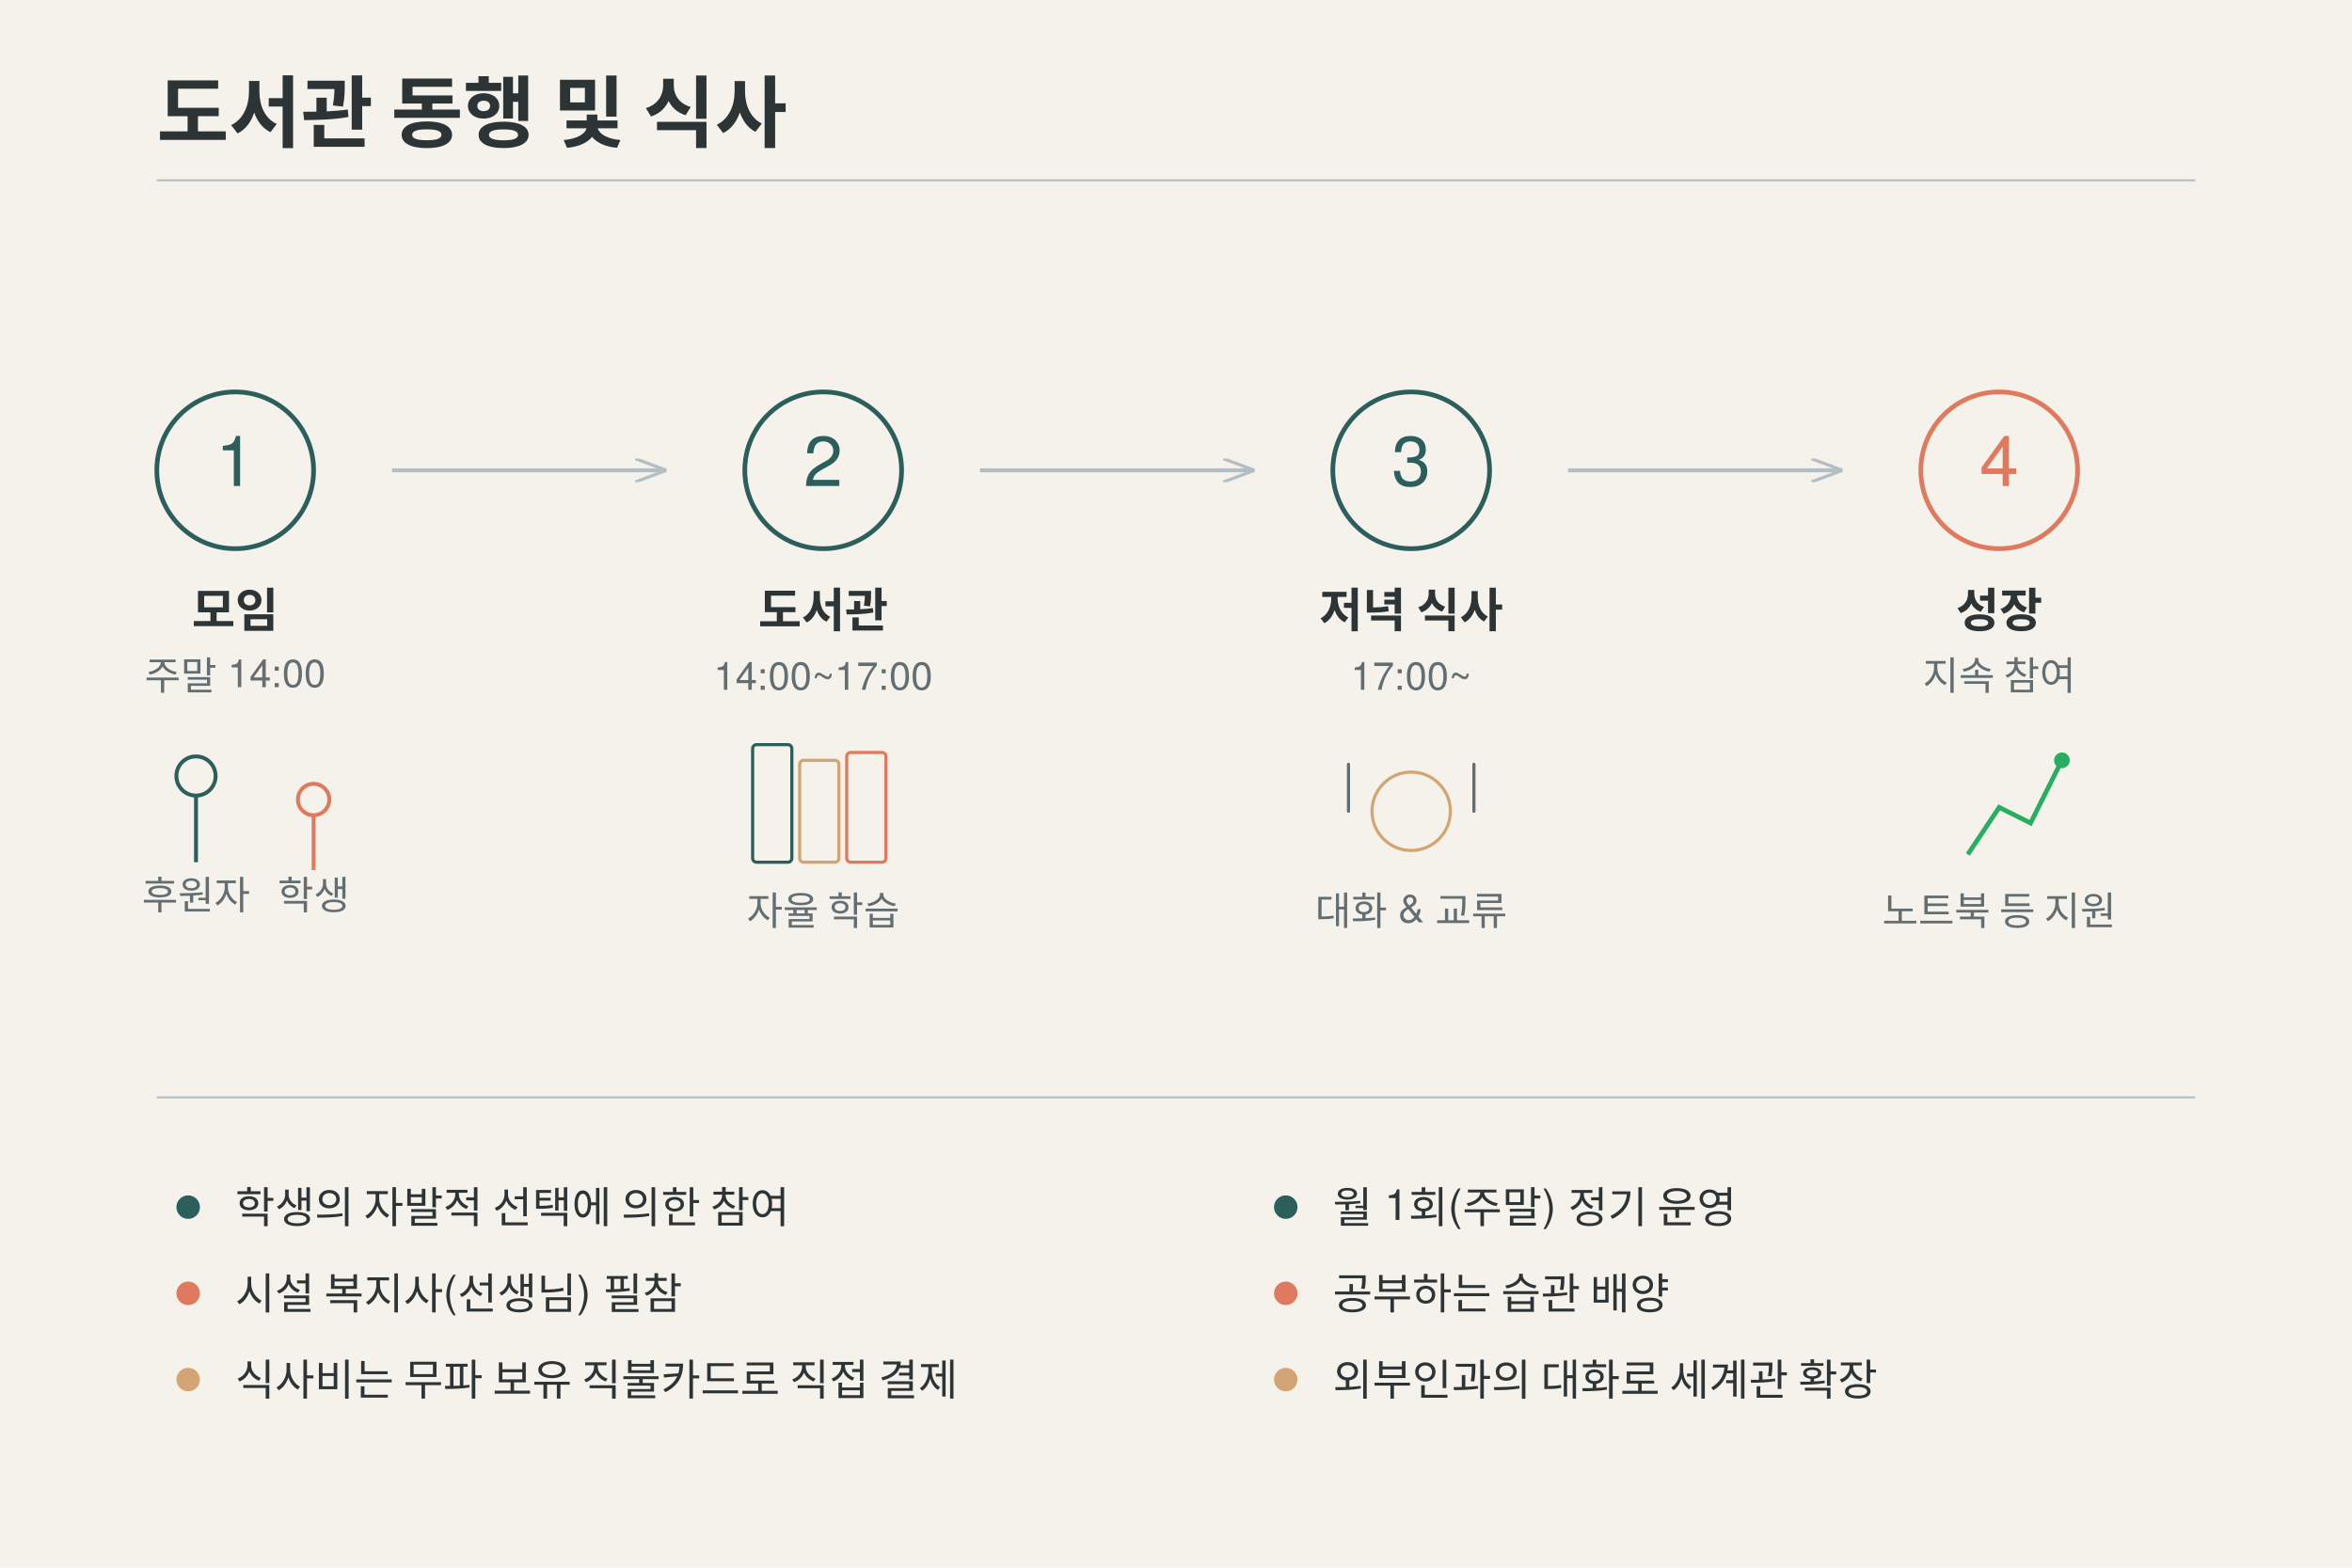
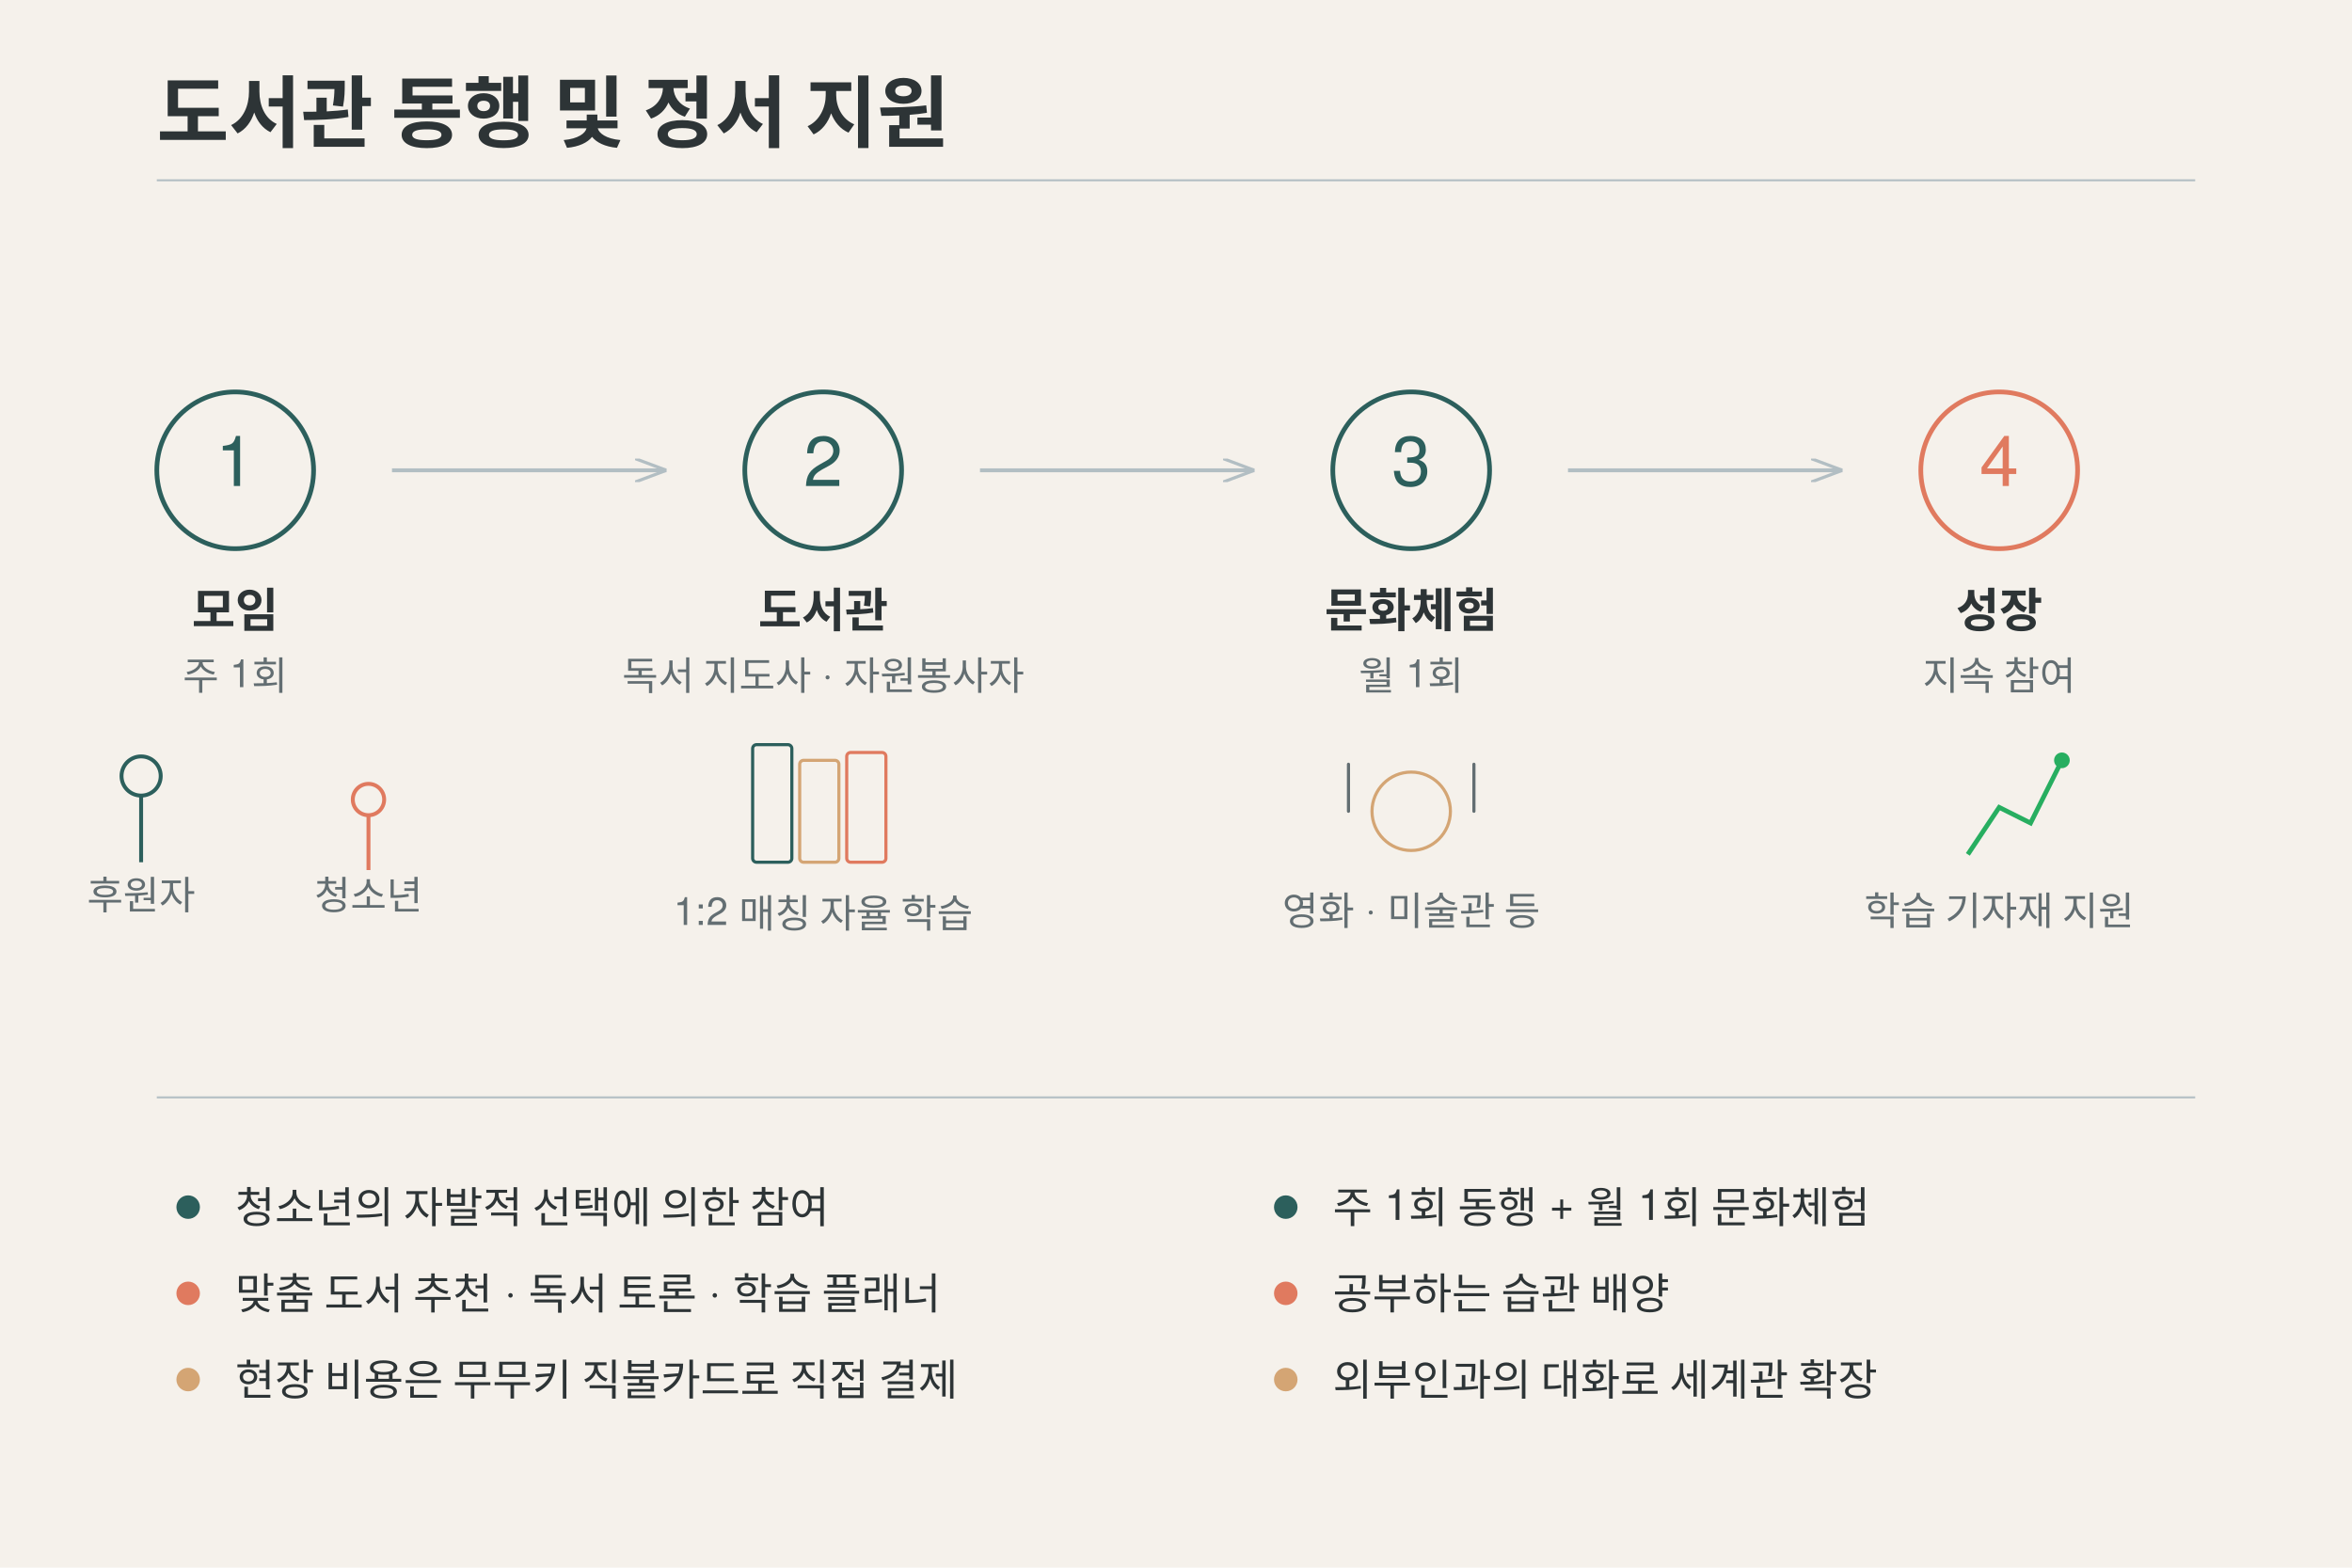
<svg xmlns="http://www.w3.org/2000/svg" viewBox="0 0 600 400" width="600" height="400">
  <defs>
    <style>
      .t-title { font-family: 'Georgia', 'Noto Serif KR', serif; font-weight: 700; }
      .t-body { font-family: 'Helvetica Neue', 'Noto Sans KR', sans-serif; }
      .t-label { font-family: 'Helvetica Neue', 'Noto Sans KR', sans-serif; font-size: 10px; }
    </style>
  </defs>
  <rect width="600" height="400" fill="#F5F1EB" />
-   <text x="40" y="36" class="t-title" font-size="20" fill="#2D3436">도서관 동행 및 식사</text>
+   <text x="40" y="36" class="t-title" font-size="20" fill="#2D3436">도서관 동행 및 정서 지원</text>
  <line x1="40" y1="46" x2="560" y2="46" stroke="#B2BEC3" stroke-width="0.5" />
  <g transform="translate(60, 80)">
    <circle cx="0" cy="40" r="20" fill="none" stroke="#2C5F5C" stroke-width="1.2" />
    <text x="0" y="44" text-anchor="middle" class="t-body" font-size="18" fill="#2C5F5C">1</text>
    <text x="0" y="80" text-anchor="middle" class="t-body" font-size="12" fill="#2D3436" font-weight="600">모임</text>
-     <text x="0" y="96" text-anchor="middle" class="t-label" fill="#636E72">주말 14:00</text>
-     <g transform="translate(-20, 110)">
+     <text x="0" y="96" text-anchor="middle" class="t-label" fill="#636E72">주 1회</text>
+     <g transform="translate(-34, 110)">
      <circle cx="10" cy="8" r="5" fill="none" stroke="#2C5F5C" stroke-width="1" />
      <line x1="10" y1="13" x2="10" y2="30" stroke="#2C5F5C" stroke-width="1" />
      <text x="10" y="42" text-anchor="middle" class="t-label" fill="#636E72">후원자</text>
    </g>
-     <g transform="translate(10, 116)">
+     <g transform="translate(24, 116)">
      <circle cx="10" cy="8" r="4" fill="none" stroke="#E07A5F" stroke-width="1" />
      <line x1="10" y1="12" x2="10" y2="26" stroke="#E07A5F" stroke-width="1" />
-       <text x="10" y="36" text-anchor="middle" class="t-label" fill="#636E72">학생</text>
+       <text x="10" y="36" text-anchor="middle" class="t-label" fill="#636E72">청소년</text>
    </g>
  </g>
  <line x1="100" y1="120" x2="170" y2="120" stroke="#B2BEC3" stroke-width="1" marker-end="url(#arrow)" />
  <defs>
    <marker id="arrow" markerWidth="8" markerHeight="6" refX="8" refY="3" orient="auto">
      <path d="M 0 0 L 8 3 L 0 6" fill="none" stroke="#B2BEC3" stroke-width="0.8" />
    </marker>
  </defs>
  <g transform="translate(210, 80)">
    <circle cx="0" cy="40" r="20" fill="none" stroke="#2C5F5C" stroke-width="1.2" />
    <text x="0" y="44" text-anchor="middle" class="t-body" font-size="18" fill="#2C5F5C">2</text>
    <text x="0" y="80" text-anchor="middle" class="t-body" font-size="12" fill="#2D3436" font-weight="600">도서관</text>
-     <text x="0" y="96" text-anchor="middle" class="t-label" fill="#636E72">14:00~17:00</text>
+     <text x="0" y="96" text-anchor="middle" class="t-label" fill="#636E72">독서 지도사 · 자원봉사자</text>
    <g transform="translate(-18, 110)">
      <rect x="0" y="0" width="10" height="30" rx="1" fill="none" stroke="#2C5F5C" stroke-width="0.8" />
      <rect x="12" y="4" width="10" height="26" rx="1" fill="none" stroke="#D4A574" stroke-width="0.8" />
      <rect x="24" y="2" width="10" height="28" rx="1" fill="none" stroke="#E07A5F" stroke-width="0.8" />
    </g>
-     <text x="0" y="156" text-anchor="middle" class="t-label" fill="#636E72">자율 학습</text>
+     <text x="0" y="156" text-anchor="middle" class="t-label" fill="#636E72">1:2 매칭 자율 학습</text>
  </g>
  <line x1="250" y1="120" x2="320" y2="120" stroke="#B2BEC3" stroke-width="1" marker-end="url(#arrow)" />
  <g transform="translate(360, 80)">
    <circle cx="0" cy="40" r="20" fill="none" stroke="#2C5F5C" stroke-width="1.2" />
    <text x="0" y="44" text-anchor="middle" class="t-body" font-size="18" fill="#2C5F5C">3</text>
-     <text x="0" y="80" text-anchor="middle" class="t-body" font-size="12" fill="#2D3436" font-weight="600">저녁 식사</text>
-     <text x="0" y="96" text-anchor="middle" class="t-label" fill="#636E72">17:00~</text>
+     <text x="0" y="80" text-anchor="middle" class="t-body" font-size="12" fill="#2D3436" font-weight="600">문화체험</text>
+     <text x="0" y="96" text-anchor="middle" class="t-label" fill="#636E72">월 1회</text>
    <g transform="translate(-12, 115)">
      <circle cx="12" cy="12" r="10" fill="none" stroke="#D4A574" stroke-width="0.8" />
      <line x1="-4" y1="12" x2="-4" y2="0" stroke="#636E72" stroke-width="0.8" stroke-linecap="round" />
      <line x1="28" y1="12" x2="28" y2="0" stroke="#636E72" stroke-width="0.8" stroke-linecap="round" />
    </g>
-     <text x="0" y="156" text-anchor="middle" class="t-label" fill="#636E72">대화 &amp; 교류</text>
+     <text x="0" y="156" text-anchor="middle" class="t-label" fill="#636E72">영화 · 미술관 등</text>
  </g>
  <line x1="400" y1="120" x2="470" y2="120" stroke="#B2BEC3" stroke-width="1" marker-end="url(#arrow)" />
  <g transform="translate(510, 80)">
    <circle cx="0" cy="40" r="20" fill="none" stroke="#E07A5F" stroke-width="1.2" />
    <text x="0" y="44" text-anchor="middle" class="t-body" font-size="18" fill="#E07A5F">4</text>
    <text x="0" y="80" text-anchor="middle" class="t-body" font-size="12" fill="#2D3436" font-weight="600">성장</text>
    <text x="0" y="96" text-anchor="middle" class="t-label" fill="#636E72">지속 참여</text>
    <g transform="translate(-8, 110)">
      <polyline points="0,28 8,16 16,20 24,4" fill="none" stroke="#27AE60" stroke-width="1.2" />
      <circle cx="24" cy="4" r="2" fill="#27AE60" />
    </g>
-     <text x="0" y="156" text-anchor="middle" class="t-label" fill="#636E72">노트북 등 지원</text>
+     <text x="0" y="156" text-anchor="middle" class="t-label" fill="#636E72">학습 기자재 지원</text>
  </g>
  <line x1="40" y1="280" x2="560" y2="280" stroke="#B2BEC3" stroke-width="0.5" />
  <g transform="translate(40, 300)">
    <circle cx="8" cy="8" r="3" fill="#2C5F5C" />
-     <text x="20" y="12" class="t-body" font-size="11" fill="#2D3436">학생의 자발적 선택에 의한 참여</text>
+     <text x="20" y="12" class="t-body" font-size="11" fill="#2D3436">청소년의 자발적 선택에 의한 참여</text>
  </g>
  <g transform="translate(40, 322)">
    <circle cx="8" cy="8" r="3" fill="#E07A5F" />
-     <text x="20" y="12" class="t-body" font-size="11" fill="#2D3436">시설 복지사(선생님) 필참</text>
+     <text x="20" y="12" class="t-body" font-size="11" fill="#2D3436">맞춤 도서 추천 · 독서 토론 · 학습 플래너</text>
  </g>
  <g transform="translate(40, 344)">
    <circle cx="8" cy="8" r="3" fill="#D4A574" />
-     <text x="20" y="12" class="t-body" font-size="11" fill="#2D3436">식사비는 무파 보유 직불카드로 직접 결제</text>
+     <text x="20" y="12" class="t-body" font-size="11" fill="#2D3436">현장 비용은 무무키 직불카드로 직접 결제</text>
  </g>
  <g transform="translate(320, 300)">
    <circle cx="8" cy="8" r="3" fill="#2C5F5C" />
-     <text x="20" y="12" class="t-body" font-size="11" fill="#2D3436">월 1회(주말) 정기 운영</text>
+     <text x="20" y="12" class="t-body" font-size="11" fill="#2D3436">주 1회 동행 + 월 1회 문화체험</text>
  </g>
  <g transform="translate(320, 322)">
    <circle cx="8" cy="8" r="3" fill="#E07A5F" />
    <text x="20" y="12" class="t-body" font-size="11" fill="#2D3436">공부하는 습관 배양</text>
  </g>
  <g transform="translate(320, 344)">
    <circle cx="8" cy="8" r="3" fill="#D4A574" />
    <text x="20" y="12" class="t-body" font-size="11" fill="#2D3436">외부인과의 대화로 세계관 확장</text>
  </g>
</svg>
